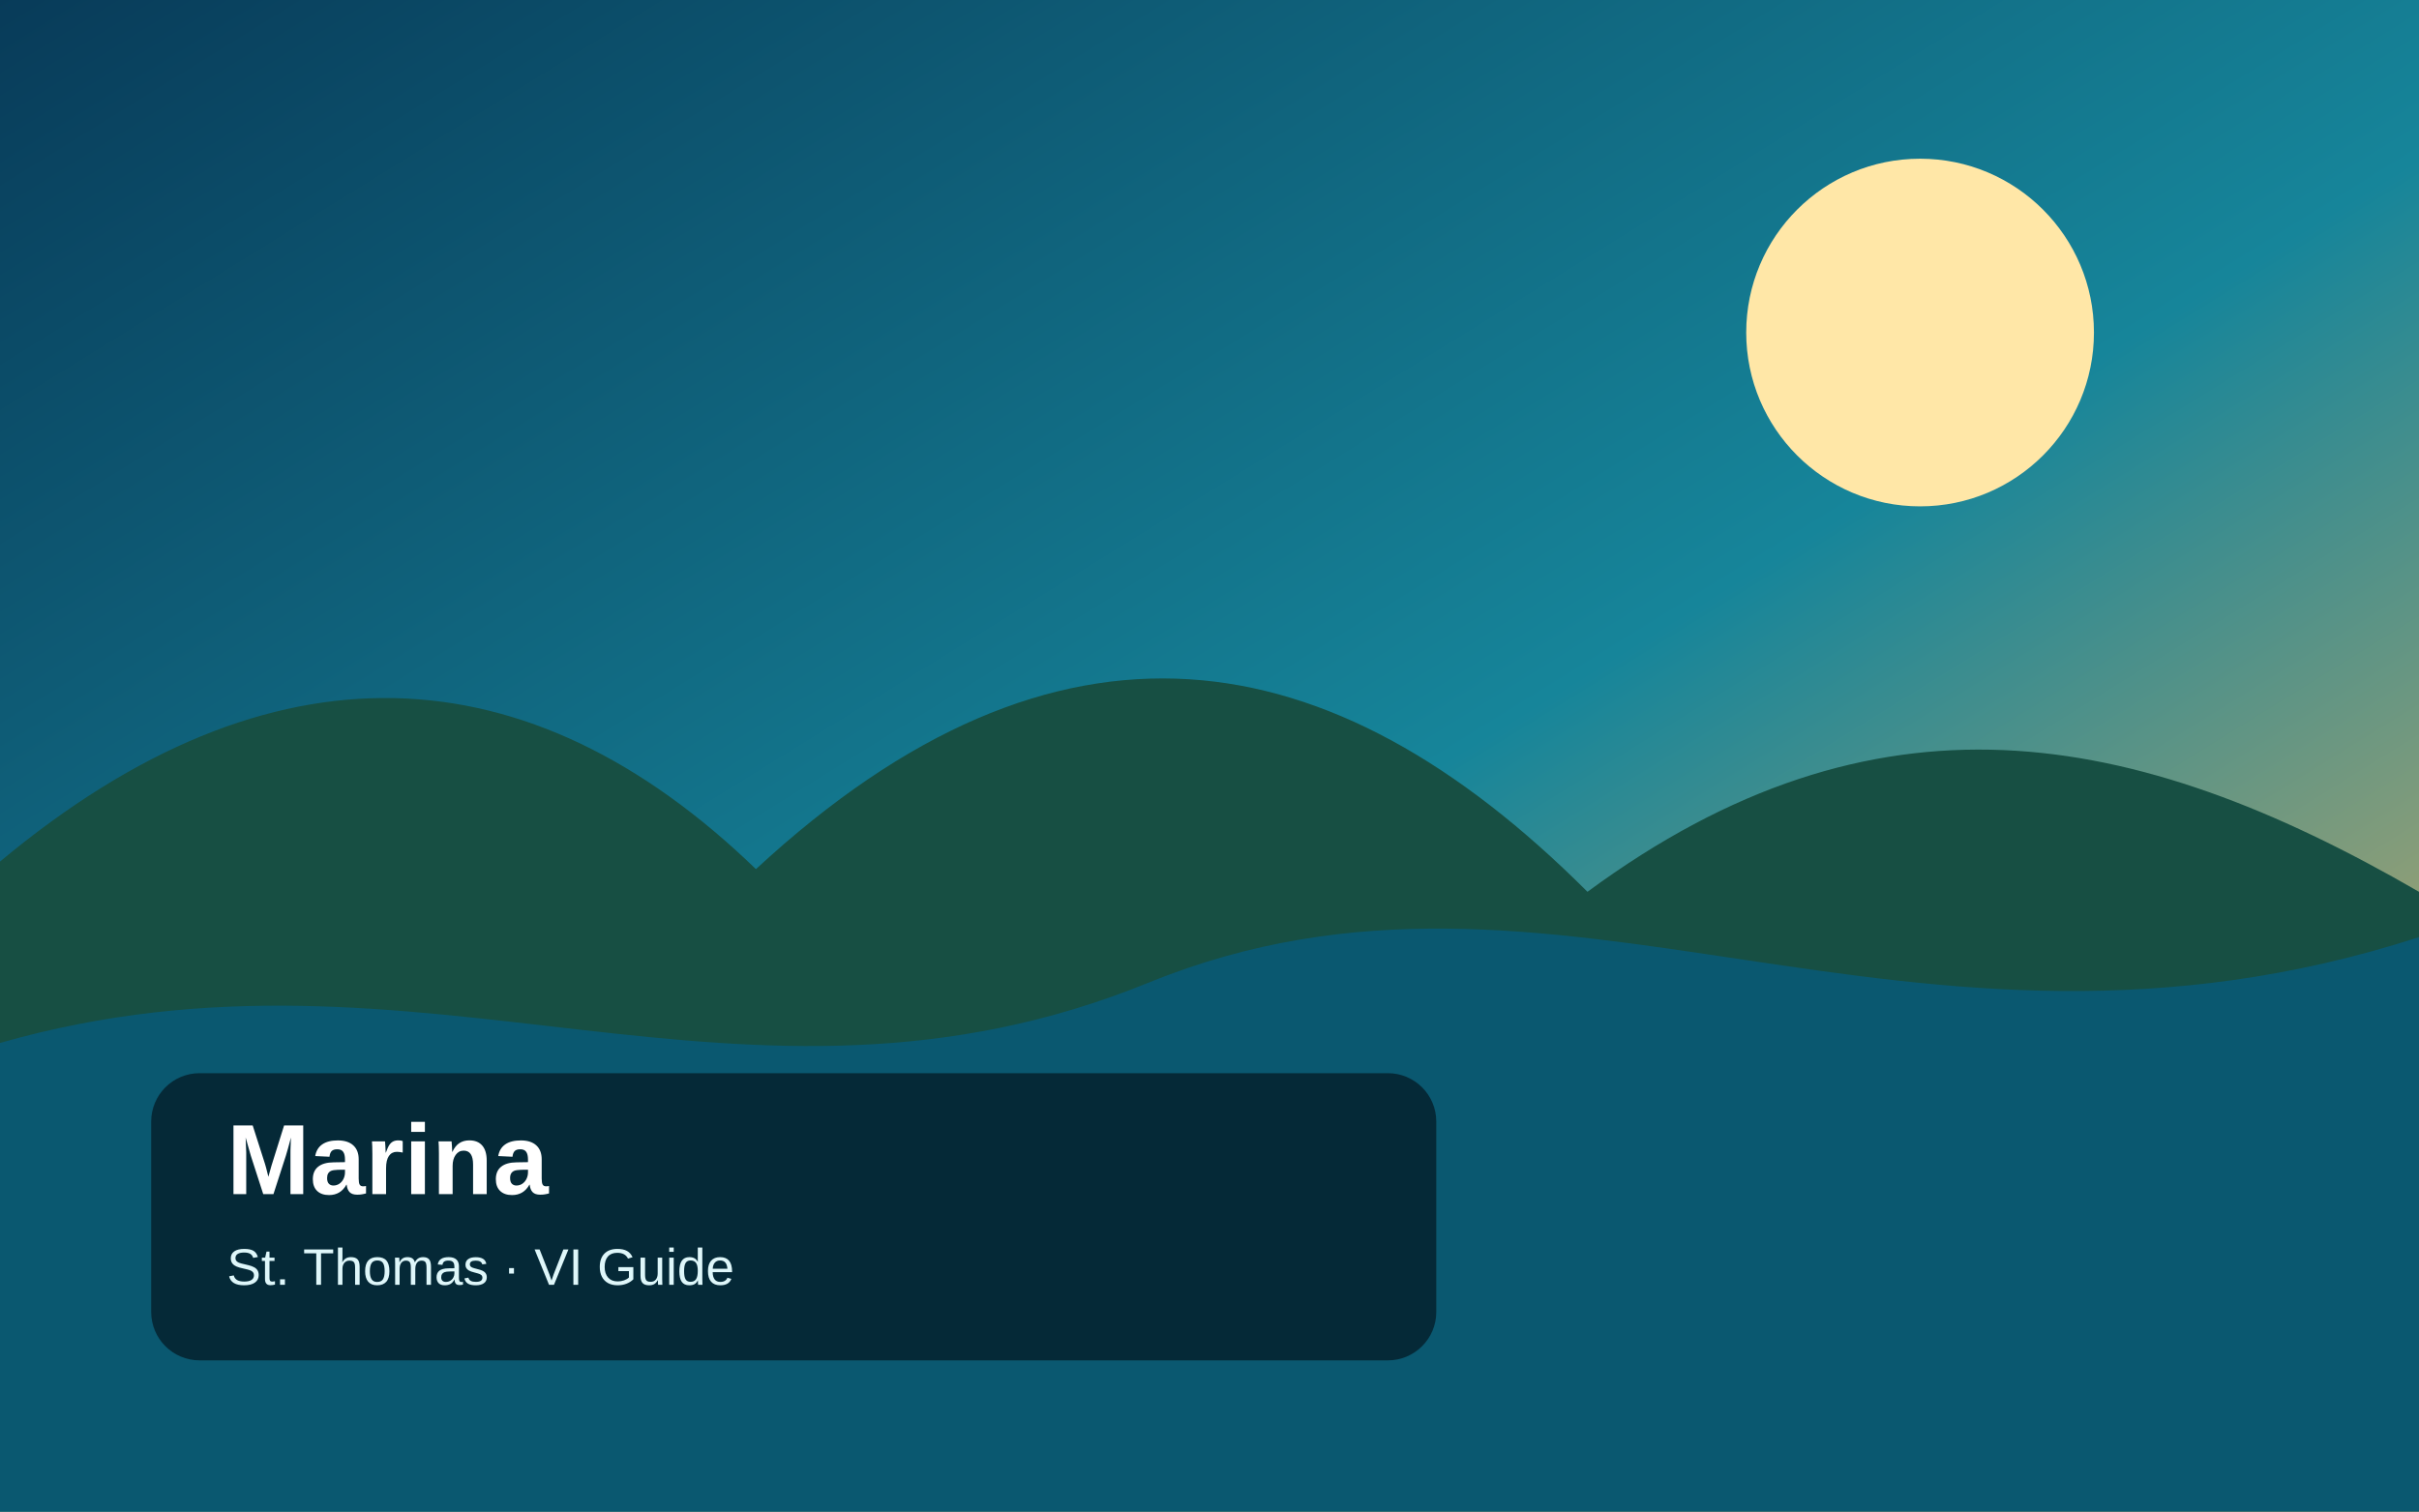
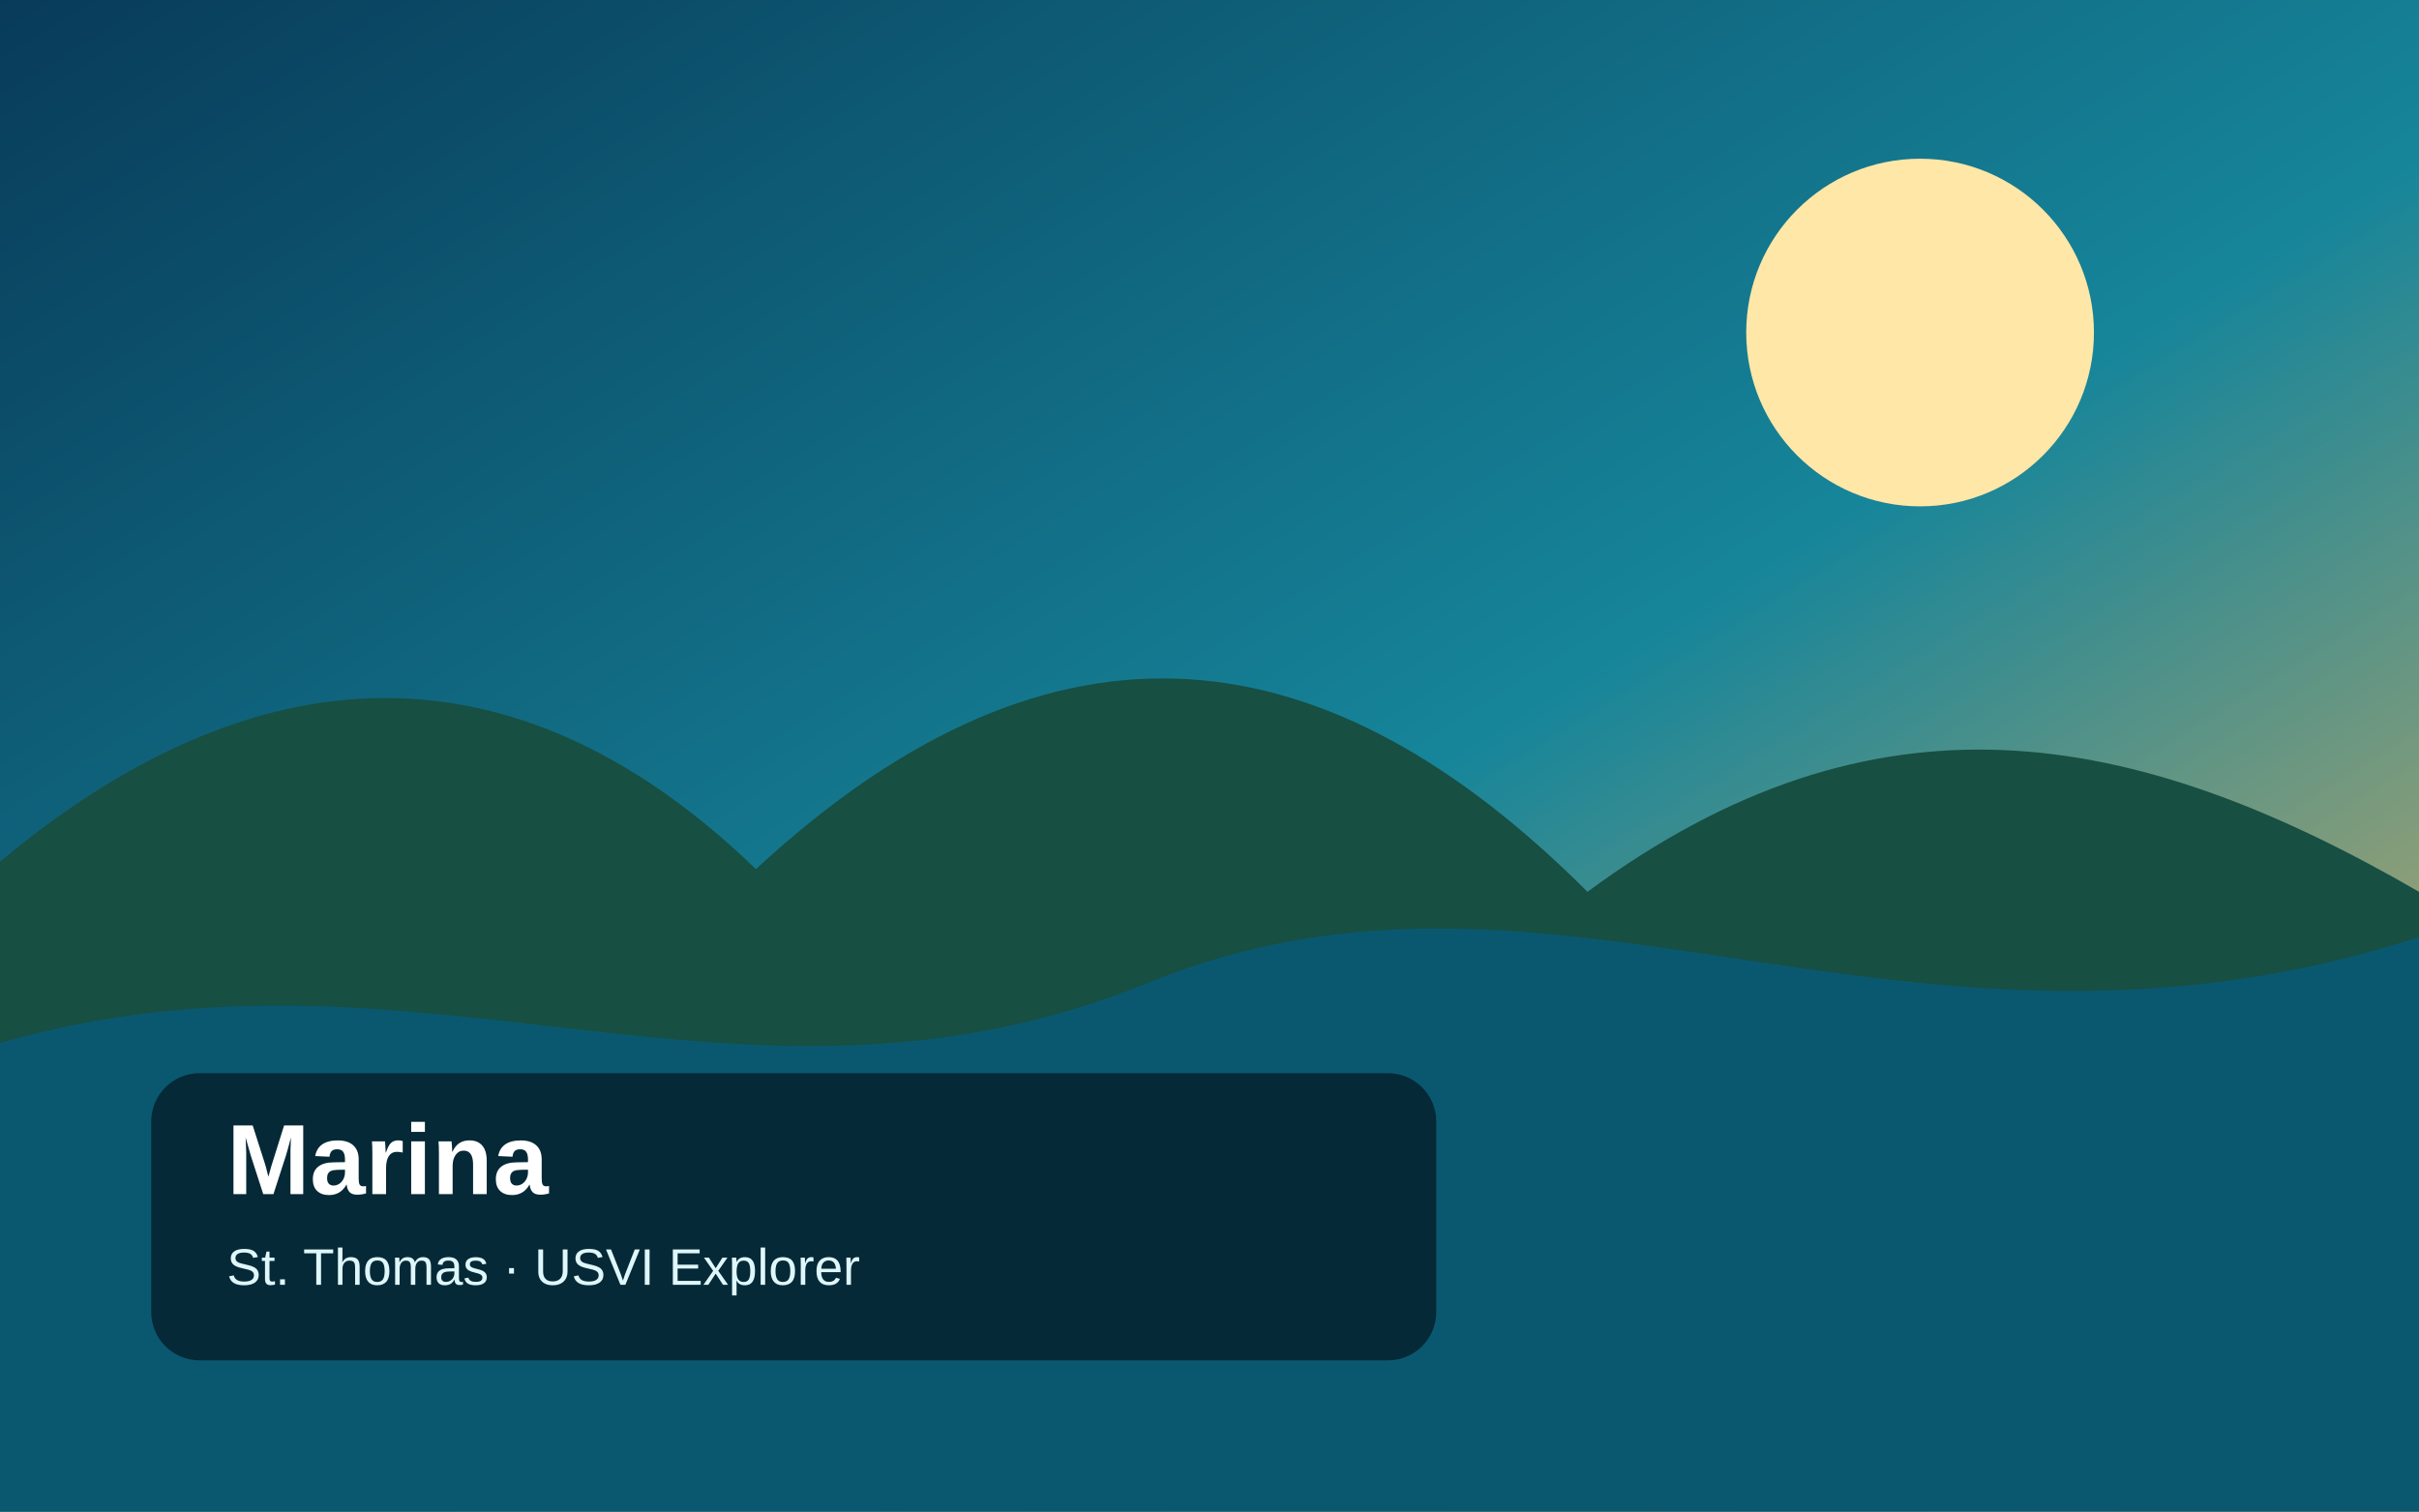
<svg xmlns="http://www.w3.org/2000/svg" width="1600" height="1000" viewBox="0 0 1600 1000">
  <defs>
    <linearGradient id="a" x1="0" y1="0" x2="1" y2="1">
      <stop stop-color="#083b59" />
      <stop offset=".55" stop-color="#16859a" />
      <stop offset="1" stop-color="#f0b35a" />
    </linearGradient>
  </defs>
  <rect width="1600" height="1000" fill="url(#a)" />
  <circle cx="1270" cy="220" r="115" fill="#ffe7a7" />
  <path d="M0 570C180 420 350 430 500 575C700 390 880 420 1050 590C1240 450 1410 480 1600 590V1000H0Z" fill="#174f43" />
  <path d="M0 690C280 610 490 760 760 650C1030 540 1260 730 1600 620V1000H0Z" fill="#0a5870" />
  <rect x="100" y="710" width="850" height="190" rx="32" fill="#041f2b" opacity=".82" />
  <text x="150" y="790" font-family="Arial" font-size="66" font-weight="700" fill="white">Marina</text>
-   <text x="150" y="850" font-family="Arial" font-size="34" fill="#dff7fa">St. Thomas · VI Guide</text>
+   <text x="150" y="850" font-family="Arial" font-size="34" fill="#dff7fa">St. Thomas · USVI Explorer</text>
</svg>
